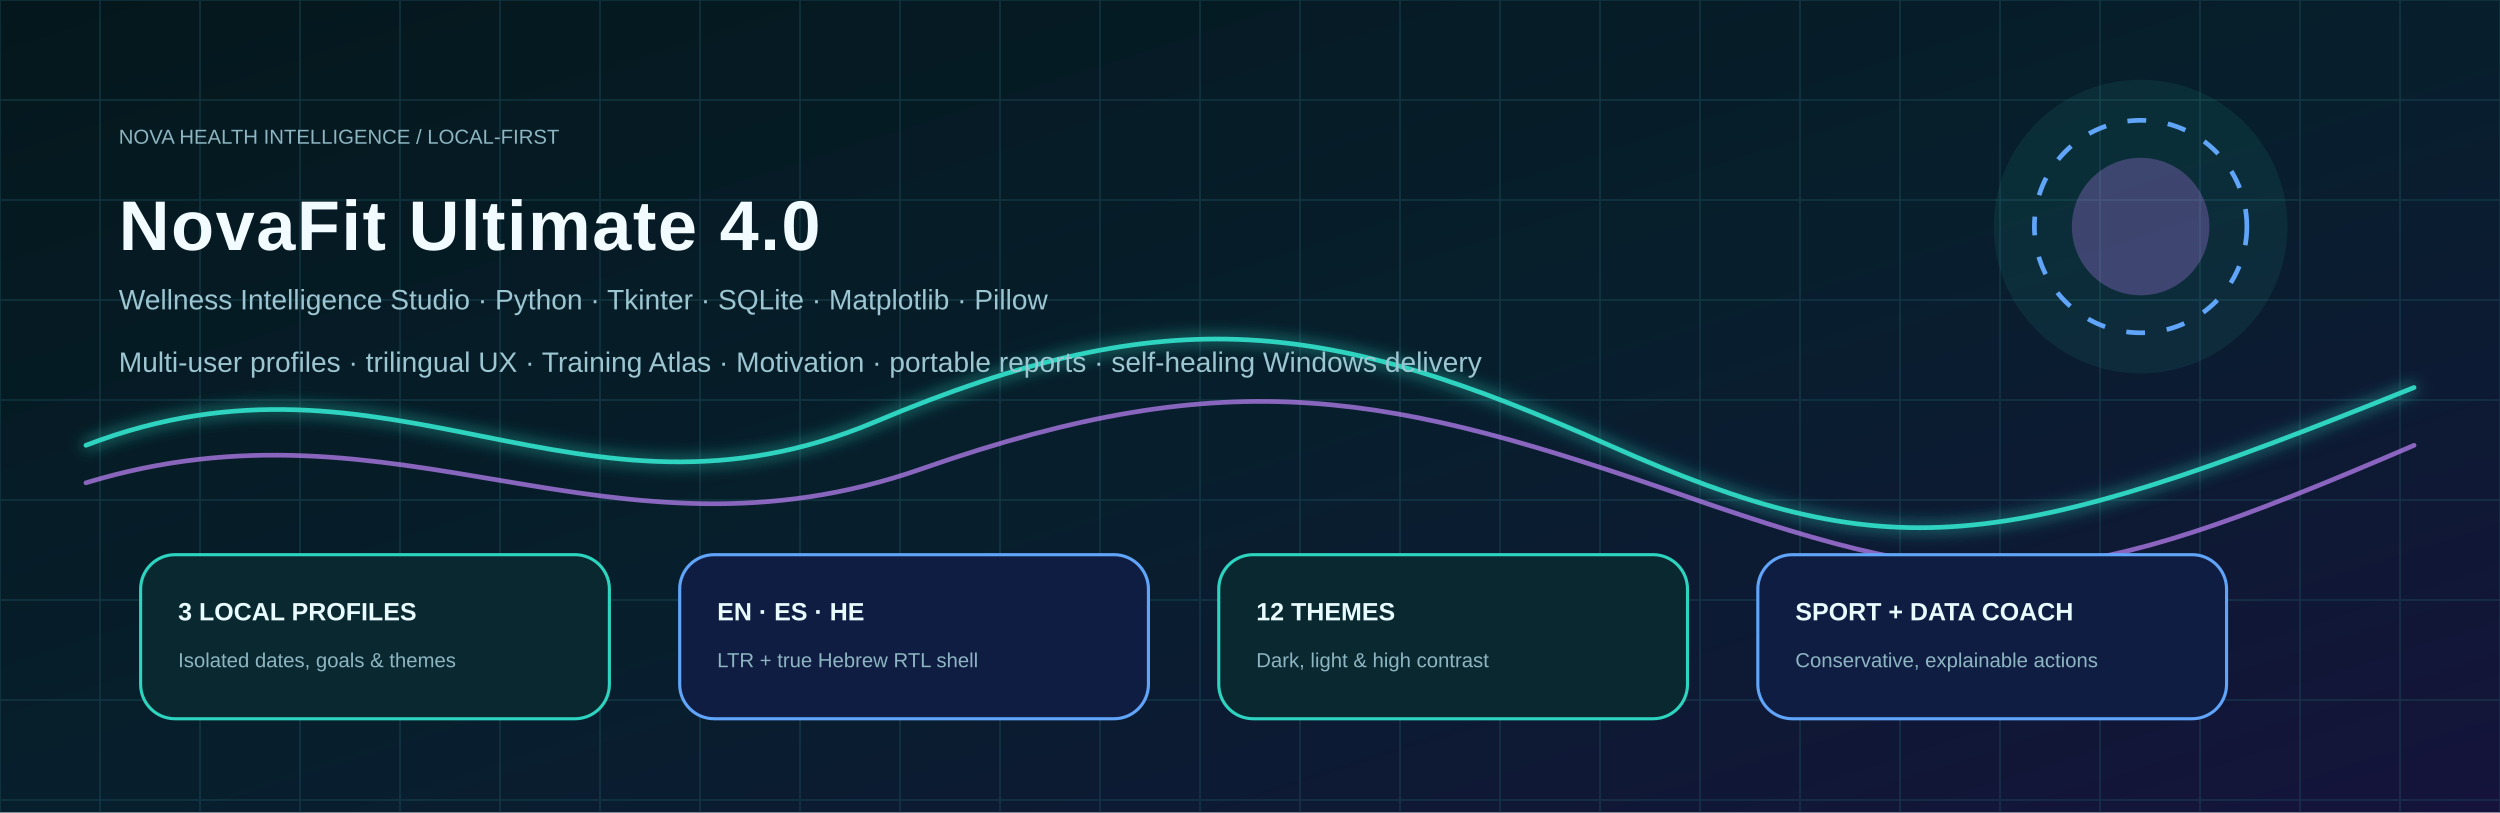
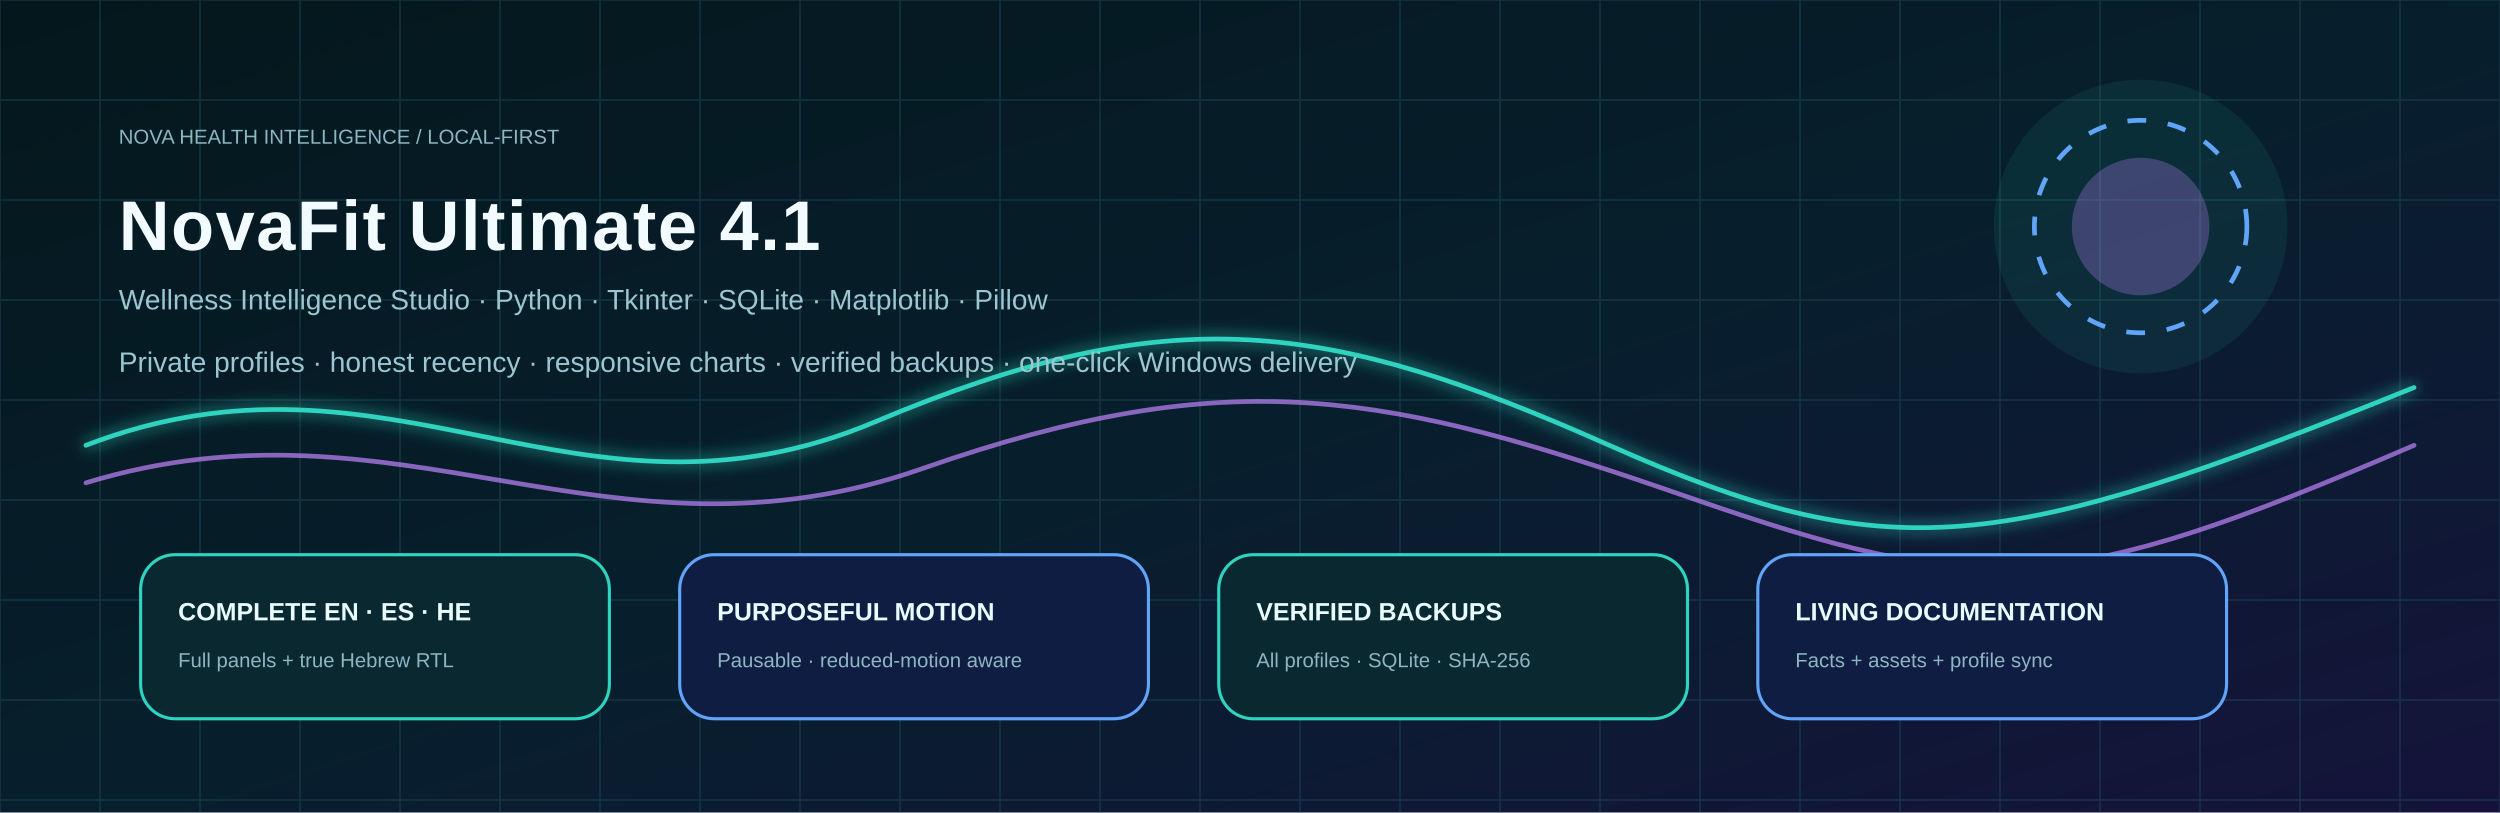
<svg xmlns="http://www.w3.org/2000/svg" viewBox="0 0 1600 520" role="img">
  <defs>
    <linearGradient id="bg" x1="0" y1="0" x2="1" y2="1">
      <stop stop-color="#04171c" />
      <stop offset=".52" stop-color="#071f2d" />
      <stop offset="1" stop-color="#15133b" />
    </linearGradient>
    <linearGradient id="aurora" x1="0" y1="0" x2="1" y2="0">
      <stop stop-color="#2dd4bf" />
      <stop offset=".5" stop-color="#60a5fa" />
      <stop offset="1" stop-color="#c084fc" />
    </linearGradient>
    <filter id="glow">
      <feGaussianBlur stdDeviation="5" result="b" />
      <feMerge>
        <feMergeNode in="b" />
        <feMergeNode in="SourceGraphic" />
      </feMerge>
    </filter>
  </defs>
  <style>
  .bg{fill:url(#bg)} .grid{stroke:#1f5261;stroke-width:1;opacity:.45}
  .title{font:700 45px 'Segoe UI',Arial;fill:#f2fbff;letter-spacing:1px}
  .subtitle{font:500 18px 'Segoe UI',Arial;fill:#9cc6d2}
  .label{font:700 16px 'Segoe UI',Arial;fill:#e8fbff}
  .small{font:500 13px 'Segoe UI',Arial;fill:#8db6c2}
  .card{fill:#0a2830;stroke:#2dd4bf;stroke-width:2}
  .card2{fill:#101d42;stroke:#60a5fa;stroke-width:2}
  .line{fill:none;stroke:#2dd4bf;stroke-width:3;stroke-linecap:round}
  .line2{fill:none;stroke:#c084fc;stroke-width:3;stroke-linecap:round}
  .pulse{animation:pulse 2.7s ease-in-out infinite;transform-origin:center}
  .float{animation:float 4.8s ease-in-out infinite;transform-origin:center}
  .spin{animation:spin 13s linear infinite;transform-origin:center}
  .dash{stroke-dasharray:12 14;animation:dash 5s linear infinite}
  .glow{filter:url(#glow)}
  .delay1{animation-delay:-.7s}.delay2{animation-delay:-1.4s}.delay3{animation-delay:-2.1s}
  @keyframes pulse{0%,100%{opacity:.58;transform:scale(.96)}50%{opacity:1;transform:scale(1.04)}}
  @keyframes float{0%,100%{transform:translateY(0)}50%{transform:translateY(-12px)}}
  @keyframes spin{to{transform:rotate(360deg)}}
  @keyframes dash{to{stroke-dashoffset:-104}}
  @media (prefers-reduced-motion:reduce){.pulse,.float,.spin,.dash{animation:none!important}}
</style>
  <rect width="1600" height="520" class="bg" />
  <path d="M0 0V520 M64 0V520 M128 0V520 M192 0V520 M256 0V520 M320 0V520 M384 0V520 M448 0V520 M512 0V520 M576 0V520 M640 0V520 M704 0V520 M768 0V520 M832 0V520 M896 0V520 M960 0V520 M1024 0V520 M1088 0V520 M1152 0V520 M1216 0V520 M1280 0V520 M1344 0V520 M1408 0V520 M1472 0V520 M1536 0V520 M1600 0V520 M0 0H1600 M0 64H1600 M0 128H1600 M0 192H1600 M0 256H1600 M0 320H1600 M0 384H1600 M0 448H1600 M0 512H1600" class="grid" />
  <circle cx="1370" cy="145" r="94" fill="#2dd4bf" opacity=".08" class="pulse" />
  <circle cx="1370" cy="145" r="68" fill="none" stroke="#60a5fa" stroke-width="3" class="spin dash" />
  <circle cx="1370" cy="145" r="44" fill="#c084fc" opacity=".28" class="pulse delay1" />
  <path d="M55 285 C250 210 370 350 560 270 S850 205 1030 285 S1280 355 1545 248" class="line glow" />
  <path d="M55 309 C255 248 390 370 590 300 S890 252 1080 318 S1320 382 1545 285" class="line2" opacity=".7" />
  <text x="76" y="92" class="small" fill="#2dd4bf">NOVA HEALTH INTELLIGENCE / LOCAL-FIRST</text>
-   <text x="76" y="160" class="title">NovaFit Ultimate 4.0</text>
+   <text x="76" y="160" class="title">NovaFit Ultimate 4.1</text>
  <text x="76" y="198" class="subtitle">Wellness Intelligence Studio · Python · Tkinter · SQLite · Matplotlib · Pillow</text>
-   <text x="76" y="238" class="subtitle">Multi-user profiles · trilingual UX · Training Atlas · Motivation · portable reports · self-healing Windows delivery</text>
+   <text x="76" y="238" class="subtitle">Private profiles · honest recency · responsive charts · verified backups · one-click Windows delivery</text>
  <g class="float delay0">
    <rect x="90" y="355" width="300" height="105" rx="22" class="card" />
-     <text x="114" y="397" class="label">3 LOCAL PROFILES</text>
-     <text x="114" y="427" class="small">Isolated dates, goals &amp; themes</text>
+     <text x="114" y="397" class="label">COMPLETE EN · ES · HE</text>
+     <text x="114" y="427" class="small">Full panels + true Hebrew RTL</text>
  </g>
  <g class="float delay1">
    <rect x="435" y="355" width="300" height="105" rx="22" class="card2" />
-     <text x="459" y="397" class="label">EN · ES · HE</text>
-     <text x="459" y="427" class="small">LTR + true Hebrew RTL shell</text>
+     <text x="459" y="397" class="label">PURPOSEFUL MOTION</text>
+     <text x="459" y="427" class="small">Pausable · reduced-motion aware</text>
  </g>
  <g class="float delay2">
    <rect x="780" y="355" width="300" height="105" rx="22" class="card" />
-     <text x="804" y="397" class="label">12 THEMES</text>
-     <text x="804" y="427" class="small">Dark, light &amp; high contrast</text>
+     <text x="804" y="397" class="label">VERIFIED BACKUPS</text>
+     <text x="804" y="427" class="small">All profiles · SQLite · SHA-256</text>
  </g>
  <g class="float delay3">
    <rect x="1125" y="355" width="300" height="105" rx="22" class="card2" />
-     <text x="1149" y="397" class="label">SPORT + DATA COACH</text>
-     <text x="1149" y="427" class="small">Conservative, explainable actions</text>
+     <text x="1149" y="397" class="label">LIVING DOCUMENTATION</text>
+     <text x="1149" y="427" class="small">Facts + assets + profile sync</text>
  </g>
</svg>
